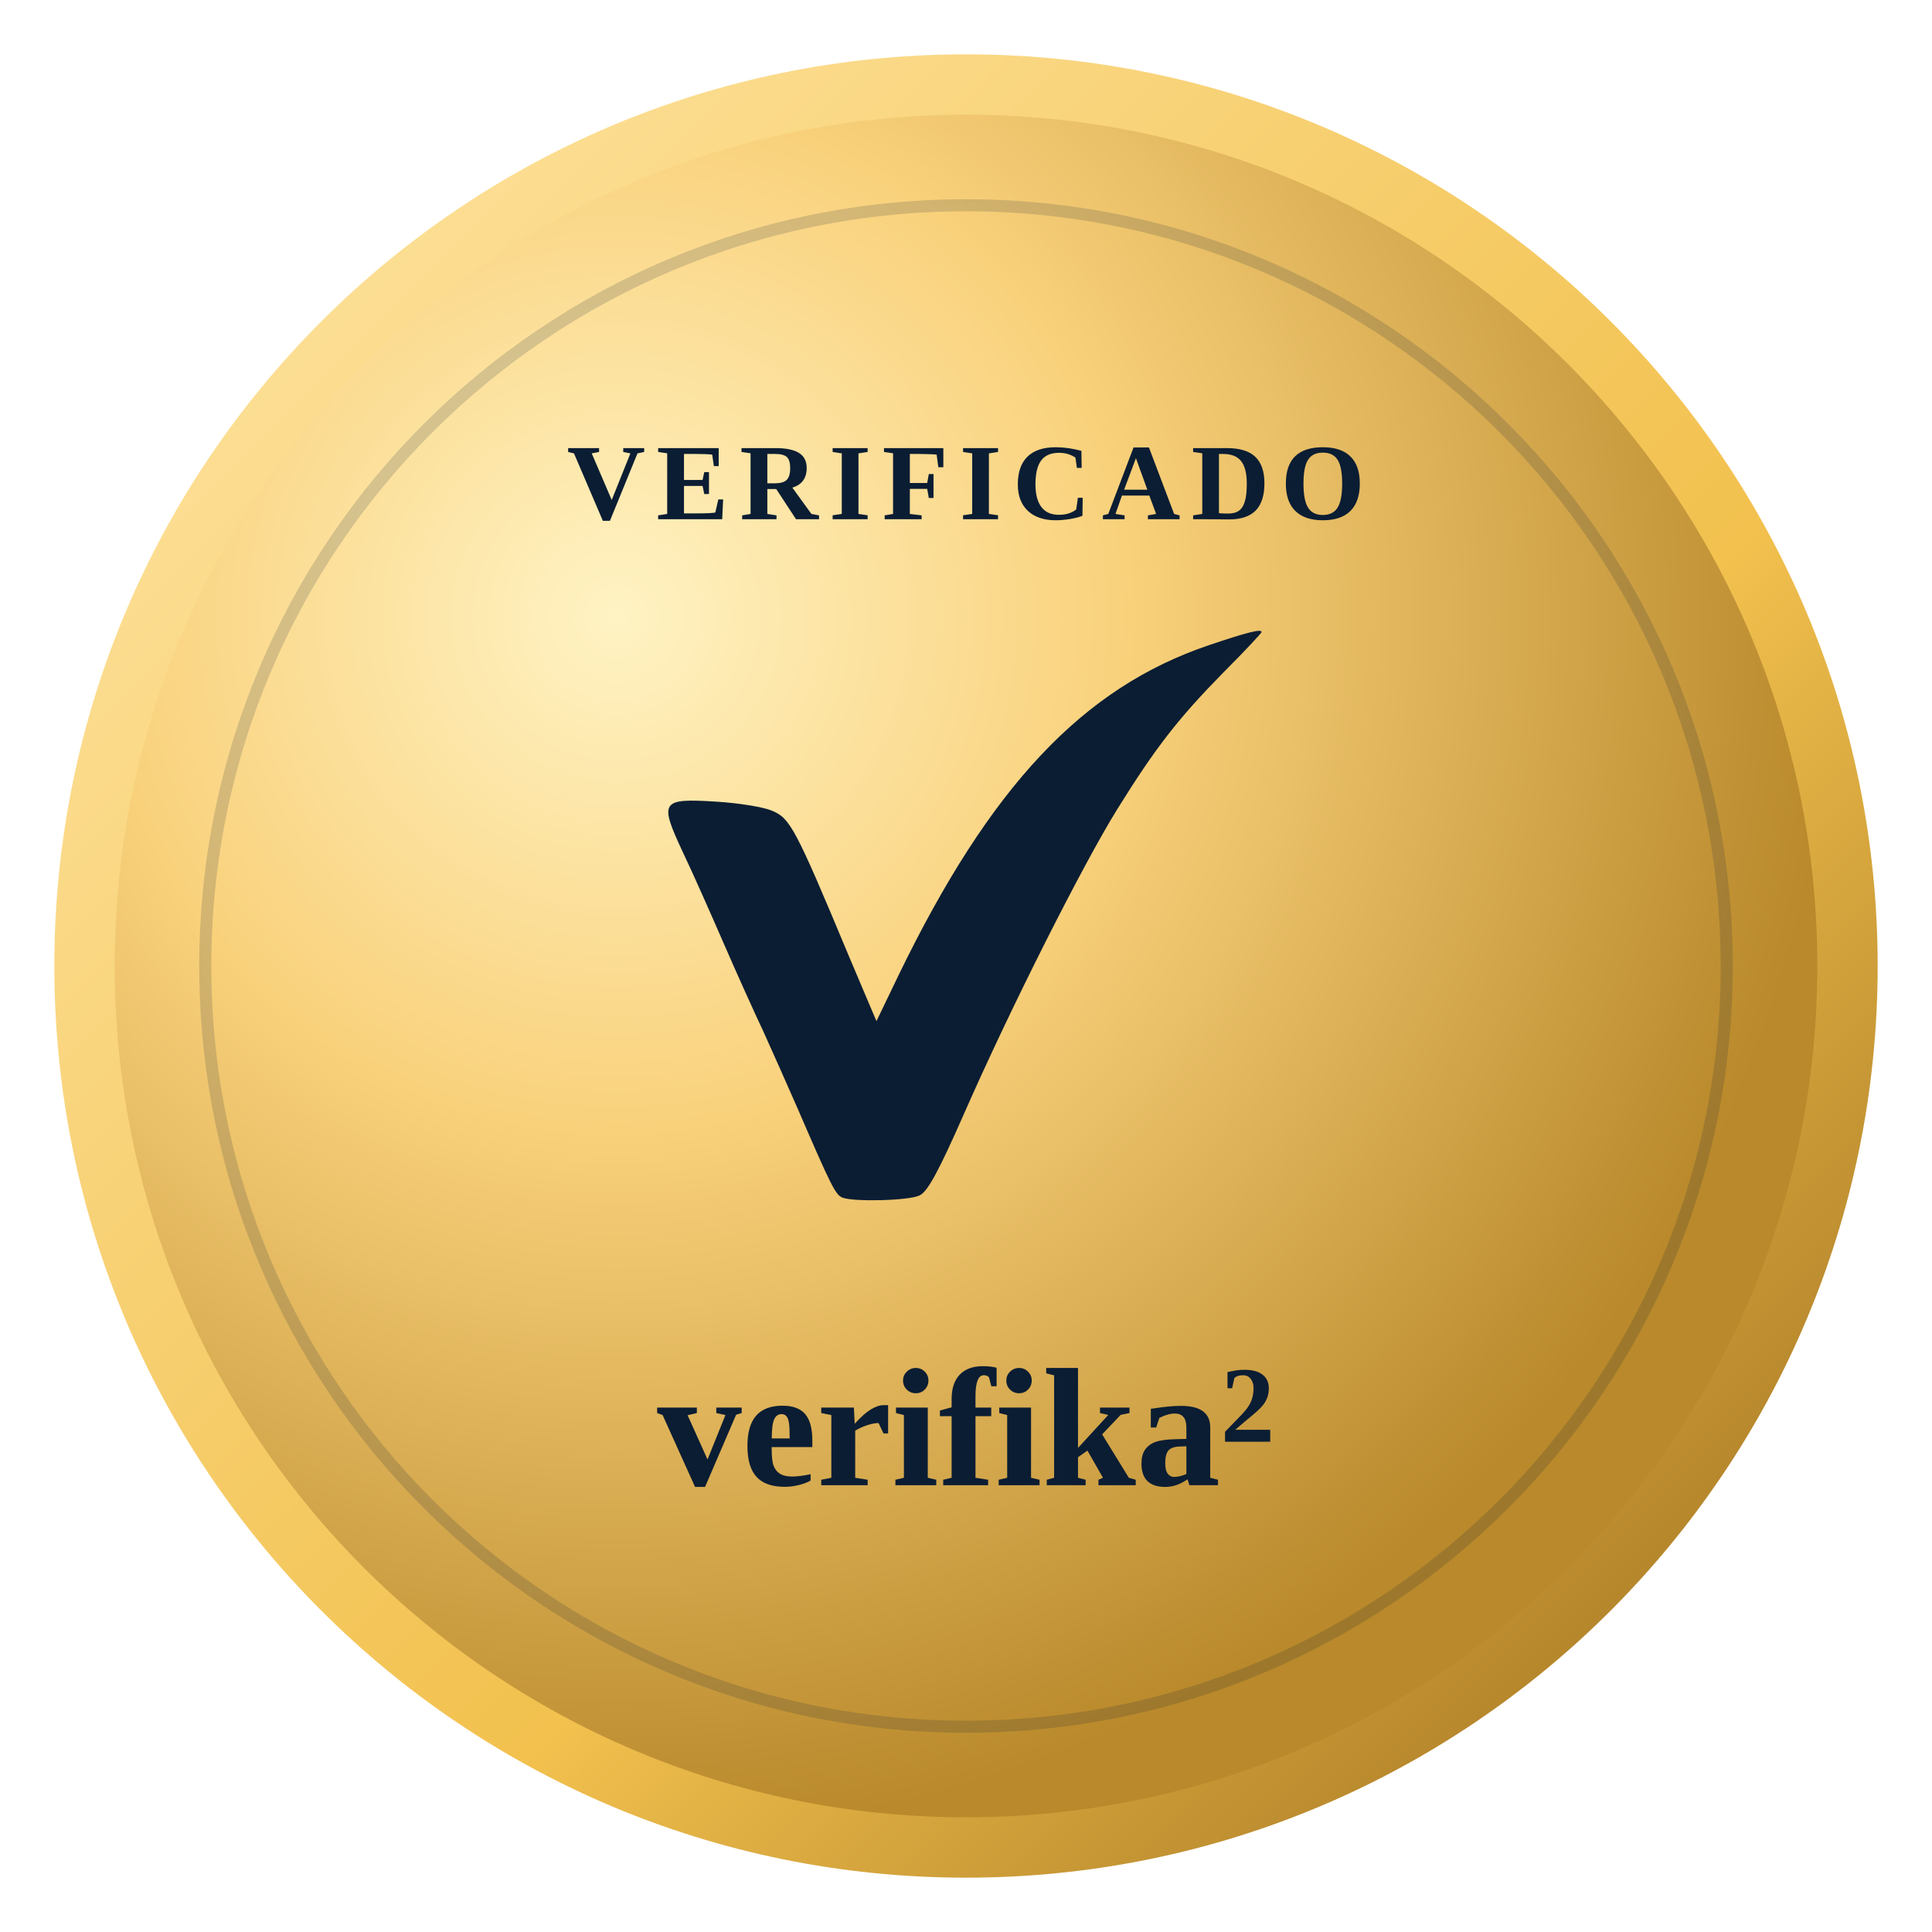
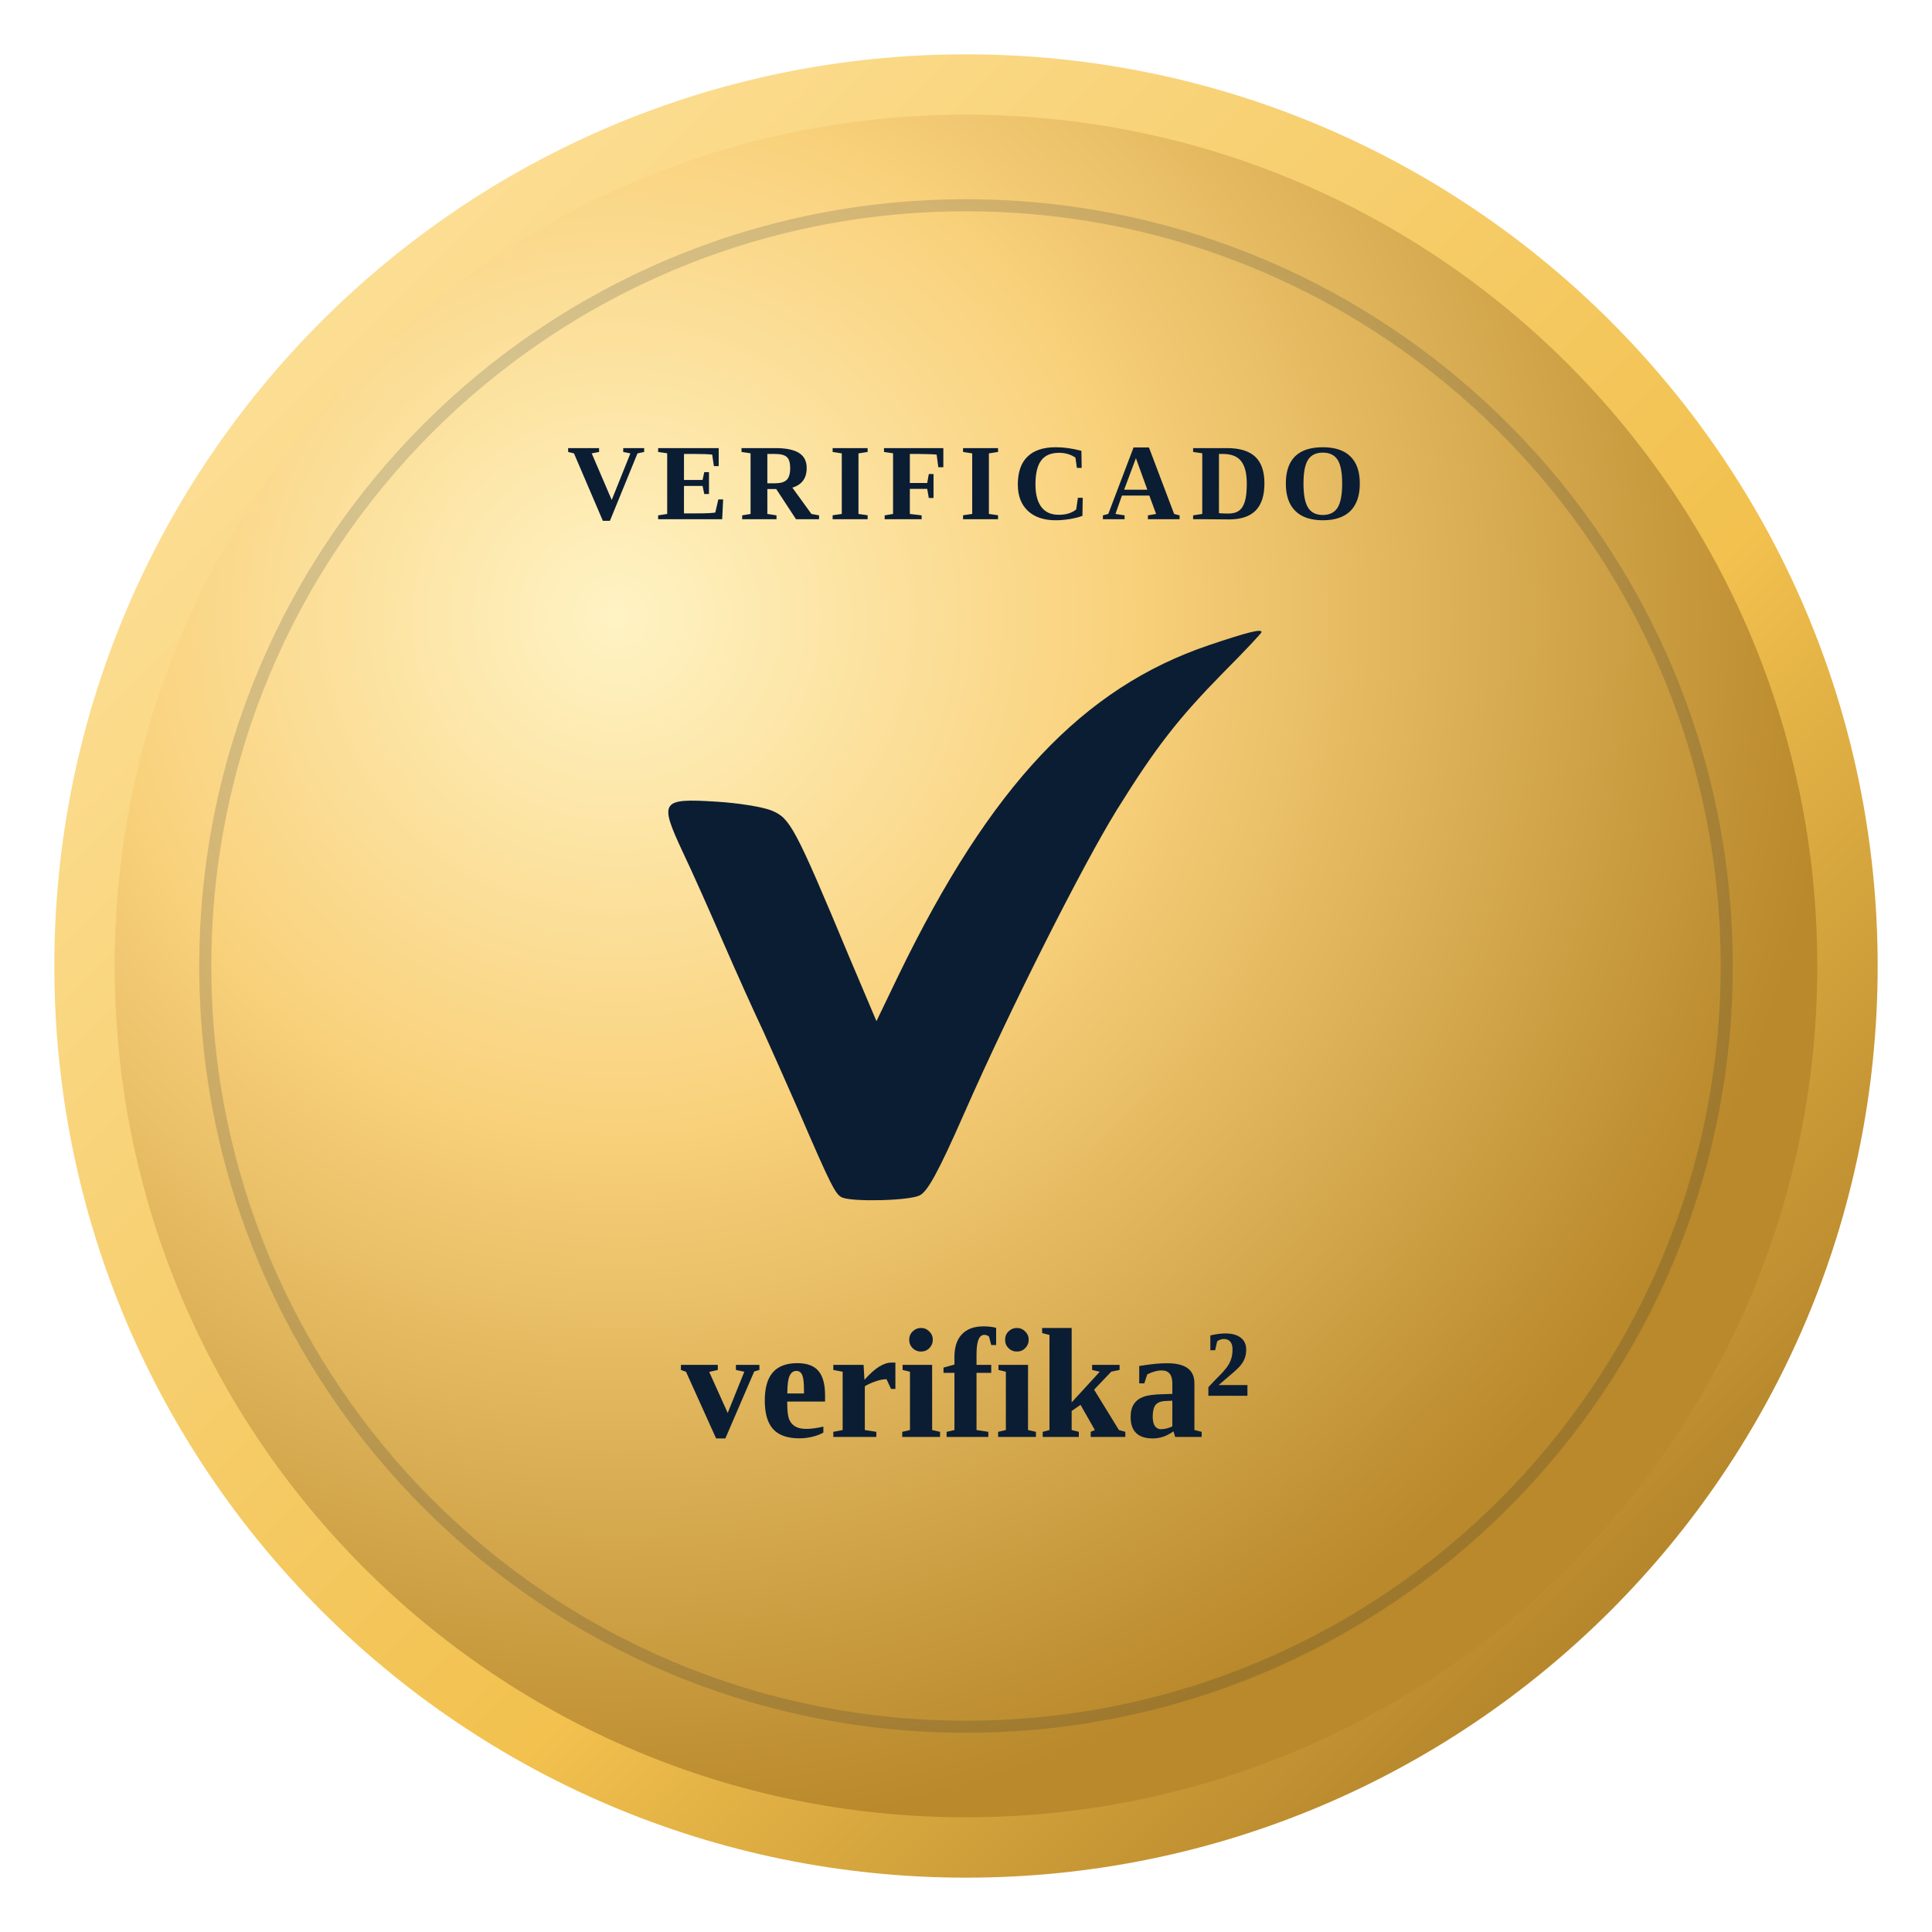
<svg xmlns="http://www.w3.org/2000/svg" viewBox="0 0 320 320" role="img" aria-label="Verificado por Verifika²">
  <defs>
    <radialGradient id="goldBg" cx="30%" cy="30%" r="70%">
      <stop offset="0" stop-color="#FFF3C4" />
      <stop offset="0.42" stop-color="#F9D17B" />
      <stop offset="1" stop-color="#B9892B" />
    </radialGradient>
    <linearGradient id="goldStroke" x1="0" y1="0" x2="1" y2="1">
      <stop offset="0" stop-color="#FFE6A6" />
      <stop offset="0.6" stop-color="#F2C14E" />
      <stop offset="1" stop-color="#996A1B" />
    </linearGradient>
  </defs>
  <circle cx="160" cy="160" r="146" fill="url(#goldBg)" />
  <circle cx="160" cy="160" r="146" fill="none" stroke="url(#goldStroke)" stroke-width="10" />
  <circle cx="160" cy="160" r="126" fill="none" stroke="rgba(11,29,51,0.16)" stroke-width="2" />
  <g transform="translate(160 152) scale(0.72) translate(-75 -89)">
    <g transform="translate(0,162) scale(0.1,-0.1)" fill="#0B1D33" stroke="none">
      <path d="M1309 1357 c-290 -98 -503 -324 -714 -759 l-51 -106 -64 151 c-123 295 -135 316 -176 333 -21 9 -79 18 -129 21 -127 8 -131 1 -77 -115 23 -48 65 -143 95 -212 30 -69 71 -160 91 -202 19 -42 55 -123 80 -180 76 -176 86 -196 102 -202 26 -10 152 -7 177 5 18 8 43 53 102 187 109 248 274 574 352 700 90 145 142 211 245 316 49 49 88 91 88 93 0 8 -32 0 -121 -30z" />
    </g>
  </g>
  <text x="160" y="86" text-anchor="middle" font-family="Space Grotesk, Source Sans 3, sans-serif" font-size="18" font-weight="700" fill="#0B1D33" letter-spacing="1.8">
    VERIFICADO
  </text>
-   <text x="160" y="246" text-anchor="middle" font-family="Space Grotesk, Source Sans 3, sans-serif" font-size="28" font-weight="700" fill="#0B1D33">
-     verifika<tspan font-size="18" baseline-shift="super">2</tspan>
+   <text x="160" y="238" text-anchor="middle" font-family="Space Grotesk, Source Sans 3, sans-serif" font-size="26" font-weight="700" fill="#0B1D33">
+     verifika²
  </text>
</svg>
